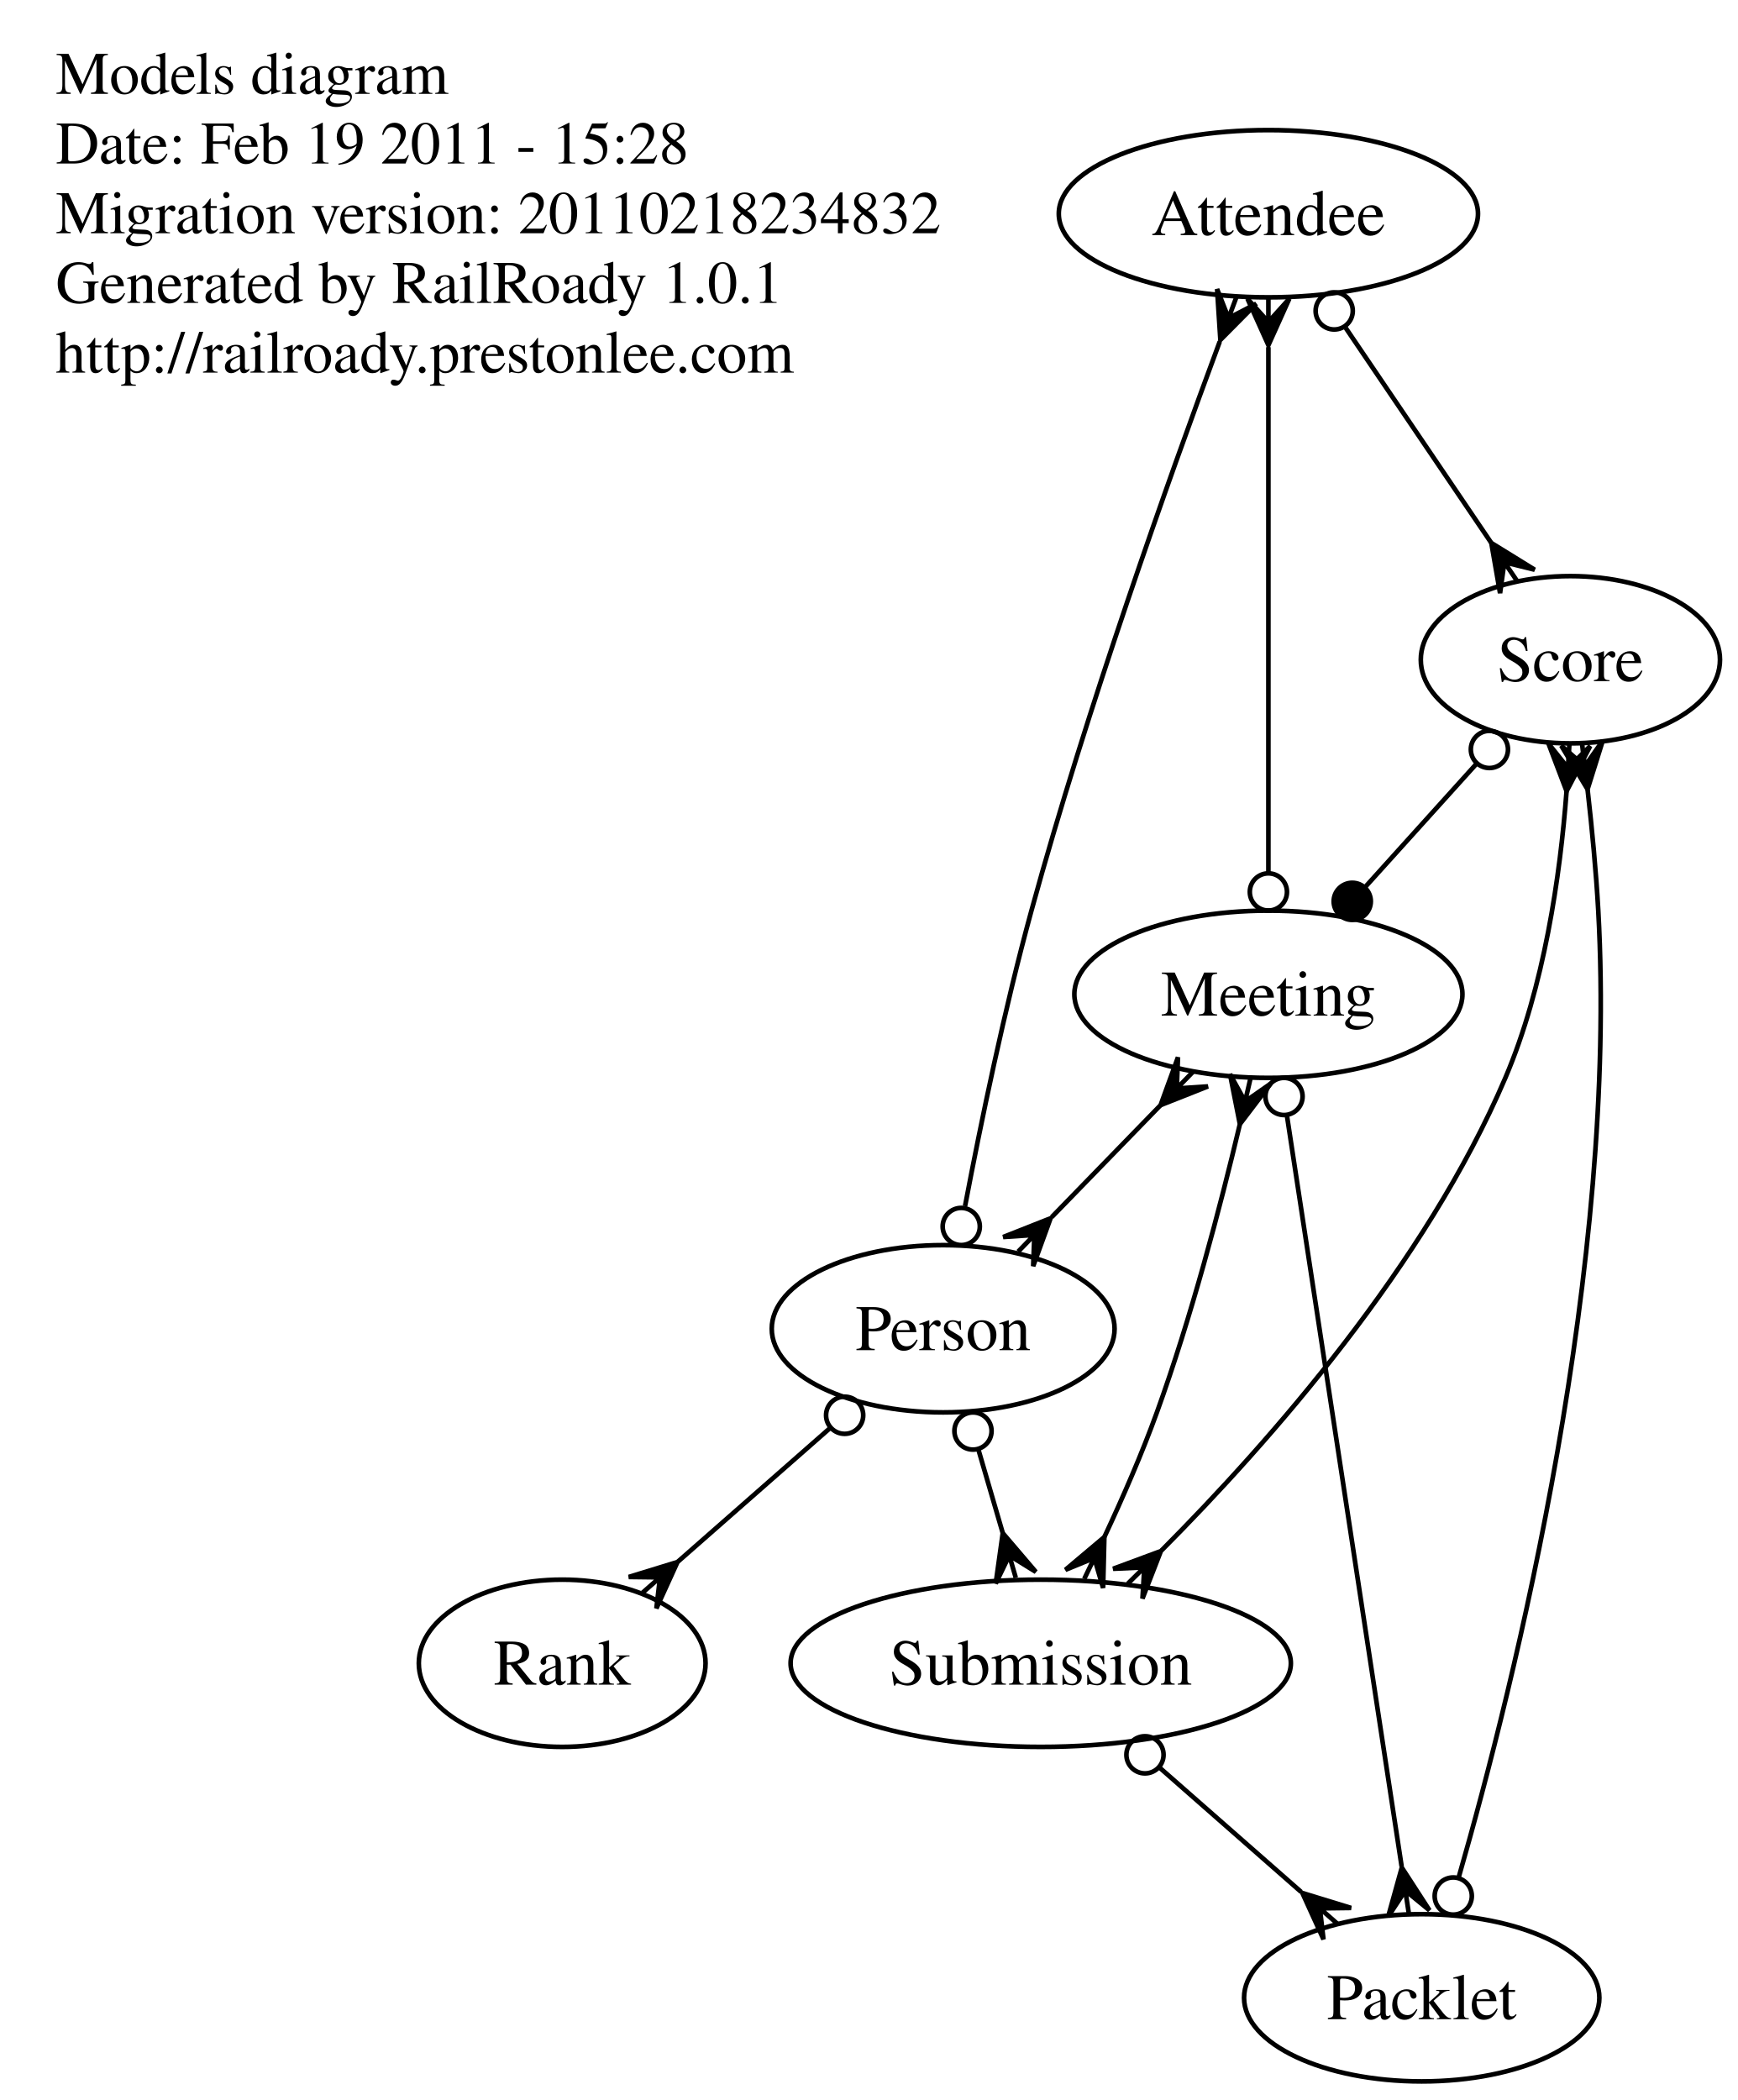
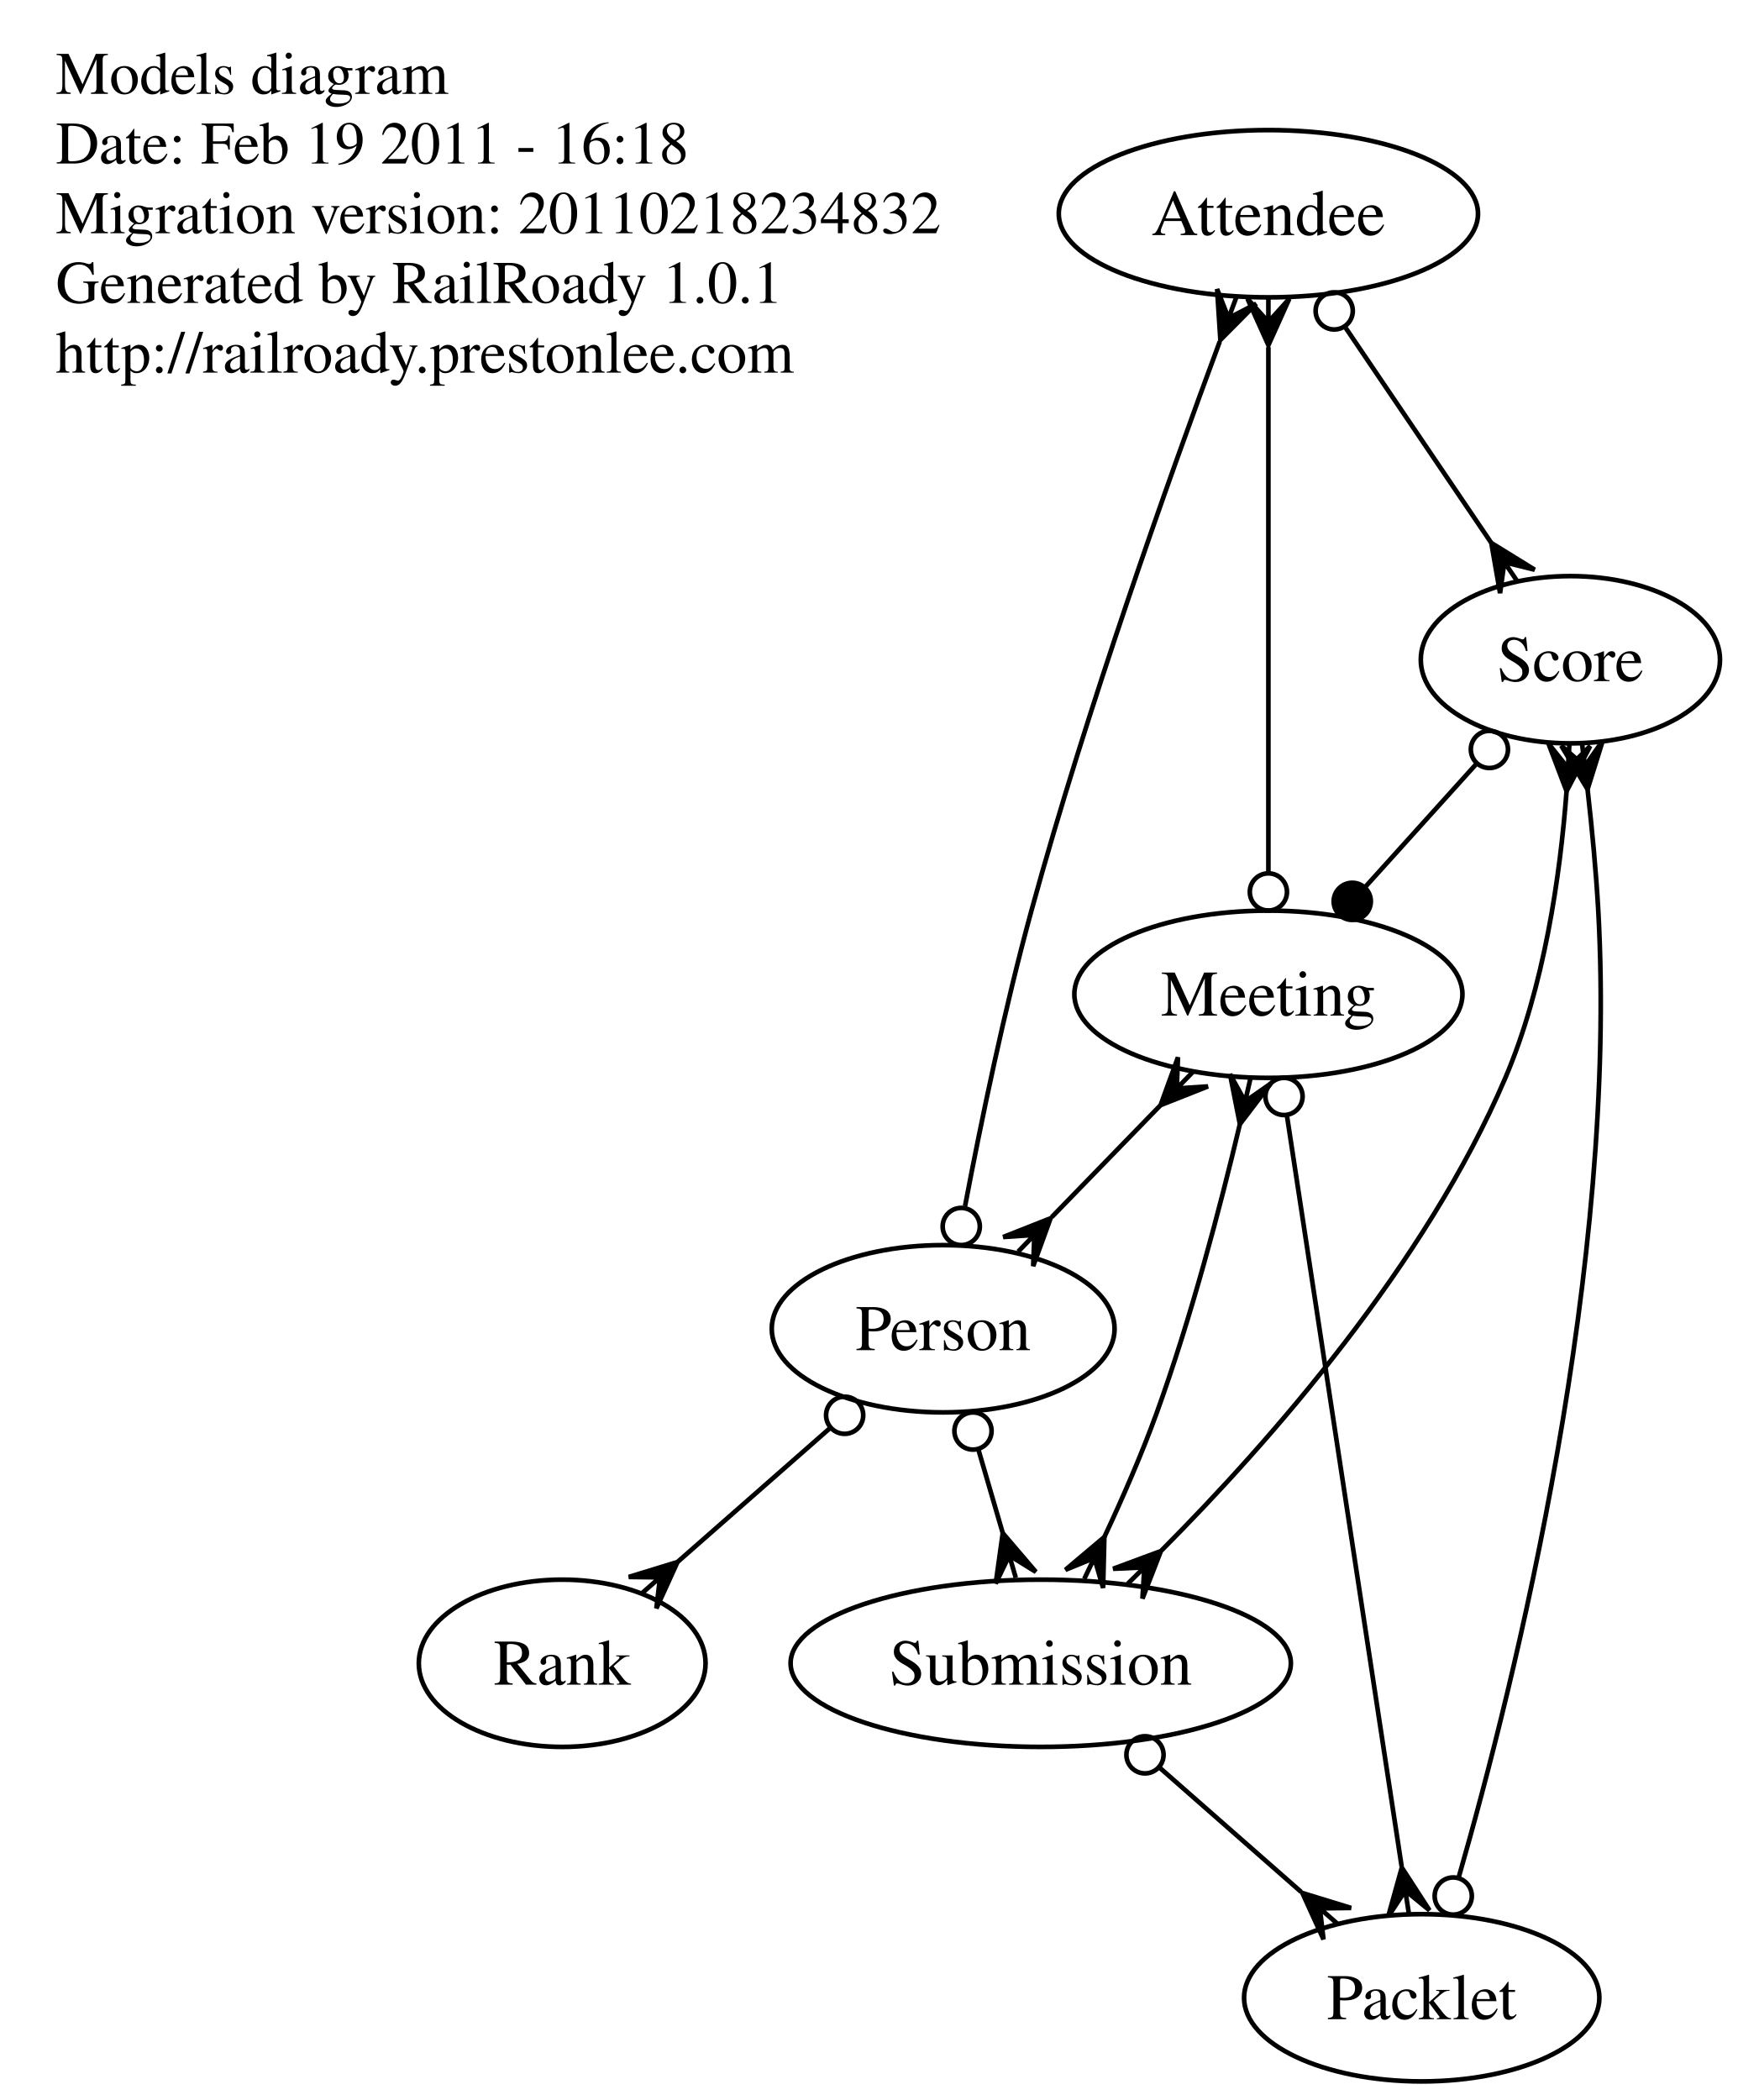
<svg xmlns="http://www.w3.org/2000/svg" width="374pt" height="452pt" viewBox="0.00 0.00 374.00 452.00">
  <g id="graph1" class="graph" transform="scale(1 1) rotate(0) translate(4 448)">
    <polygon fill="white" stroke="white" points="-4,5 -4,-448 371,-448 371,5 -4,5" />
    <g id="node1" class="node">
      <text text-anchor="start" x="8" y="-427.8" font-family="Times,serif" font-size="13.00">Models diagram</text>
-       <text text-anchor="start" x="8" y="-412.8" font-family="Times,serif" font-size="13.00">Date: Feb 19 2011 - 15:28</text>
+       <text text-anchor="start" x="8" y="-412.8" font-family="Times,serif" font-size="13.00">Date: Feb 19 2011 - 16:18</text>
      <text text-anchor="start" x="8" y="-397.8" font-family="Times,serif" font-size="13.00">Migration version: 20110218234832</text>
      <text text-anchor="start" x="8" y="-382.8" font-family="Times,serif" font-size="13.00">Generated by RailRoady 1.0.1</text>
      <text text-anchor="start" x="8" y="-367.8" font-family="Times,serif" font-size="13.00">http://railroady.prestonlee.com</text>
    </g>
    <g id="node2" class="node">
      <ellipse fill="none" stroke="black" cx="269" cy="-402" rx="45.114" ry="18" />
      <text text-anchor="middle" x="269" y="-397.4" font-family="Times,serif" font-size="14.00">Attendee</text>
    </g>
    <g id="node7" class="node">
      <ellipse fill="none" stroke="black" cx="334" cy="-306" rx="32.199" ry="18" />
      <text text-anchor="middle" x="334" y="-301.4" font-family="Times,serif" font-size="14.00">Score</text>
    </g>
    <g id="edge2" class="edge">
      <path fill="none" stroke="black" d="M285.642,-377.421C295.232,-363.258 307.261,-345.492 316.923,-331.222" />
      <ellipse fill="none" stroke="black" cx="283.165" cy="-381.08" rx="4" ry="4" />
      <polygon fill="black" stroke="black" points="316.983,-331.133 326.316,-325.375 319.786,-326.993 322.59,-322.852 322.59,-322.852 322.59,-322.852 319.786,-326.993 318.863,-320.329 316.983,-331.133 316.983,-331.133" />
    </g>
    <g id="node3" class="node">
      <ellipse fill="none" stroke="black" cx="269" cy="-234" rx="41.764" ry="18" />
      <text text-anchor="middle" x="269" y="-229.4" font-family="Times,serif" font-size="14.00">Meeting</text>
    </g>
-     <g id="edge8" class="edge">
+     <g id="edge10" class="edge">
      <path fill="none" stroke="black" d="M269,-260.11C269,-290.787 269,-341.518 269,-373.281" />
      <ellipse fill="none" stroke="black" cx="269" cy="-256.022" rx="4" ry="4" />
      <polygon fill="black" stroke="black" points="269,-373.701 264.5,-383.701 269,-378.701 269,-383.701 269,-383.701 269,-383.701 269,-378.701 273.5,-383.701 269,-373.701 269,-373.701" />
    </g>
    <g id="node4" class="node">
      <ellipse fill="none" stroke="black" cx="302" cy="-18" rx="38.237" ry="18" />
      <text text-anchor="middle" x="302" y="-13.4" font-family="Times,serif" font-size="14.00">Packlet</text>
    </g>
-     <g id="edge10" class="edge">
+     <g id="edge4" class="edge">
      <path fill="none" stroke="black" d="M272.978,-207.961C279.214,-167.146 291.241,-88.424 297.681,-46.272" />
      <ellipse fill="none" stroke="black" cx="272.361" cy="-212.001" rx="4" ry="4" />
      <polygon fill="black" stroke="black" points="297.718,-46.03 303.676,-36.825 298.473,-41.088 299.228,-36.145 299.228,-36.145 299.228,-36.145 298.473,-41.088 294.779,-35.465 297.718,-46.03 297.718,-46.03" />
    </g>
    <g id="node5" class="node">
      <ellipse fill="none" stroke="black" cx="199" cy="-162" rx="36.895" ry="18" />
      <text text-anchor="middle" x="199" y="-157.4" font-family="Times,serif" font-size="14.00">Person</text>
    </g>
-     <g id="edge4" class="edge">
+     <g id="edge6" class="edge">
      <path fill="none" stroke="black" d="M245.769,-210.106C238.241,-202.362 229.89,-193.773 222.353,-186.02" />
      <polygon fill="black" stroke="black" points="245.794,-210.131 249.538,-220.438 249.279,-213.716 252.765,-217.301 252.765,-217.301 252.765,-217.301 249.279,-213.716 255.991,-214.164 245.794,-210.131 245.794,-210.131" />
      <polygon fill="black" stroke="black" points="222.118,-185.779 218.374,-175.472 218.633,-182.194 215.147,-178.609 215.147,-178.609 215.147,-178.609 218.633,-182.194 211.921,-181.746 222.118,-185.779 222.118,-185.779" />
    </g>
    <g id="node8" class="node">
      <ellipse fill="none" stroke="black" cx="220" cy="-90" rx="53.838" ry="18" />
      <text text-anchor="middle" x="220" y="-85.4" font-family="Times,serif" font-size="14.00">Submission</text>
    </g>
-     <g id="edge6" class="edge">
+     <g id="edge8" class="edge">
      <path fill="none" stroke="black" d="M262.841,-205.945C258.578,-187.992 252.357,-164.339 245,-144 241.783,-135.106 237.67,-125.668 233.713,-117.212" />
      <polygon fill="black" stroke="black" points="262.865,-206.045 260.735,-216.803 263.992,-210.917 265.119,-215.788 265.119,-215.788 265.119,-215.788 263.992,-210.917 269.503,-214.773 262.865,-206.045 262.865,-206.045" />
      <polygon fill="black" stroke="black" points="233.696,-117.178 233.424,-106.215 231.532,-112.67 229.367,-108.163 229.367,-108.163 229.367,-108.163 231.532,-112.67 225.311,-110.111 233.696,-117.178 233.696,-117.178" />
    </g>
    <g id="edge12" class="edge">
      <path fill="none" stroke="black" d="M309.917,-43.766C322.252,-86.661 344.234,-175.56 340,-252 339.531,-260.476 338.65,-269.667 337.704,-278.022" />
      <ellipse fill="none" stroke="black" cx="308.786" cy="-39.901" rx="4" ry="4" />
      <polygon fill="black" stroke="black" points="337.694,-278.113 332.031,-287.504 337.096,-283.077 336.499,-288.042 336.499,-288.042 336.499,-288.042 337.096,-283.077 340.967,-288.579 337.694,-278.113 337.694,-278.113" />
    </g>
-     <g id="edge16" class="edge">
+     <g id="edge18" class="edge">
      <path fill="none" stroke="black" d="M203.708,-188.388C207.138,-206.433 212.188,-230.825 218,-252 229.919,-295.421 247.448,-344.645 258.54,-374.496" />
      <ellipse fill="none" stroke="black" cx="202.892" cy="-184.014" rx="4" ry="4" />
      <polygon fill="black" stroke="black" points="258.668,-374.841 257.96,-385.783 260.421,-379.523 262.174,-384.206 262.174,-384.206 262.174,-384.206 260.421,-379.523 266.389,-382.628 258.668,-374.841 258.668,-374.841" />
    </g>
    <g id="node6" class="node">
      <ellipse fill="none" stroke="black" cx="117" cy="-90" rx="30.858" ry="18" />
      <text text-anchor="middle" x="117" y="-85.4" font-family="Times,serif" font-size="14.00">Rank</text>
    </g>
-     <g id="edge18" class="edge">
+     <g id="edge14" class="edge">
      <path fill="none" stroke="black" d="M174.675,-140.642C164.334,-131.561 152.286,-120.983 141.884,-111.849" />
      <ellipse fill="none" stroke="black" cx="177.796" cy="-143.382" rx="4" ry="4" />
      <polygon fill="black" stroke="black" points="141.82,-111.793 137.275,-101.814 138.063,-108.494 134.306,-105.195 134.306,-105.195 134.306,-105.195 138.063,-108.494 131.336,-108.577 141.82,-111.793 141.82,-111.793" />
    </g>
-     <g id="edge14" class="edge">
+     <g id="edge16" class="edge">
      <path fill="none" stroke="black" d="M206.556,-136.092C208.268,-130.224 210.093,-123.967 211.829,-118.016" />
      <ellipse fill="none" stroke="black" cx="205.419" cy="-139.991" rx="4" ry="4" />
      <polygon fill="black" stroke="black" points="211.829,-118.013 218.949,-109.673 213.229,-113.213 214.629,-108.413 214.629,-108.413 214.629,-108.413 213.229,-113.213 210.309,-107.153 211.829,-118.013 211.829,-118.013" />
    </g>
    <g id="edge20" class="edge">
      <path fill="none" stroke="black" d="M313.873,-283.705C306.219,-275.227 297.489,-265.557 289.776,-257.013" />
      <ellipse fill="none" stroke="black" cx="316.57" cy="-286.693" rx="4" ry="4" />
      <ellipse fill="black" stroke="black" cx="287.05" cy="-253.994" rx="4" ry="4" />
    </g>
    <g id="edge22" class="edge">
      <path fill="none" stroke="black" d="M245.679,-67.452C255.352,-58.96 266.353,-49.3 276.049,-40.786" />
      <ellipse fill="none" stroke="black" cx="242.439" cy="-70.298" rx="4" ry="4" />
      <polygon fill="black" stroke="black" points="276.316,-40.552 286.799,-37.336 280.073,-37.253 283.83,-33.954 283.83,-33.954 283.83,-33.954 280.073,-37.253 280.861,-30.573 276.316,-40.552 276.316,-40.552" />
    </g>
    <g id="edge24" class="edge">
      <path fill="none" stroke="black" d="M245.981,-114.267C269.463,-137.855 302.89,-175.902 320,-216 328.353,-235.574 331.792,-259.442 333.176,-277.679" />
      <polygon fill="black" stroke="black" points="245.863,-114.151 241.898,-103.927 242.301,-110.642 238.739,-107.133 238.739,-107.133 238.739,-107.133 242.301,-110.642 235.581,-110.338 245.863,-114.151 245.863,-114.151" />
      <polygon fill="black" stroke="black" points="333.178,-277.709 329.283,-287.959 333.476,-282.7 333.775,-287.691 333.775,-287.691 333.775,-287.691 333.476,-282.7 338.267,-287.422 333.178,-277.709 333.178,-277.709" />
    </g>
  </g>
</svg>
